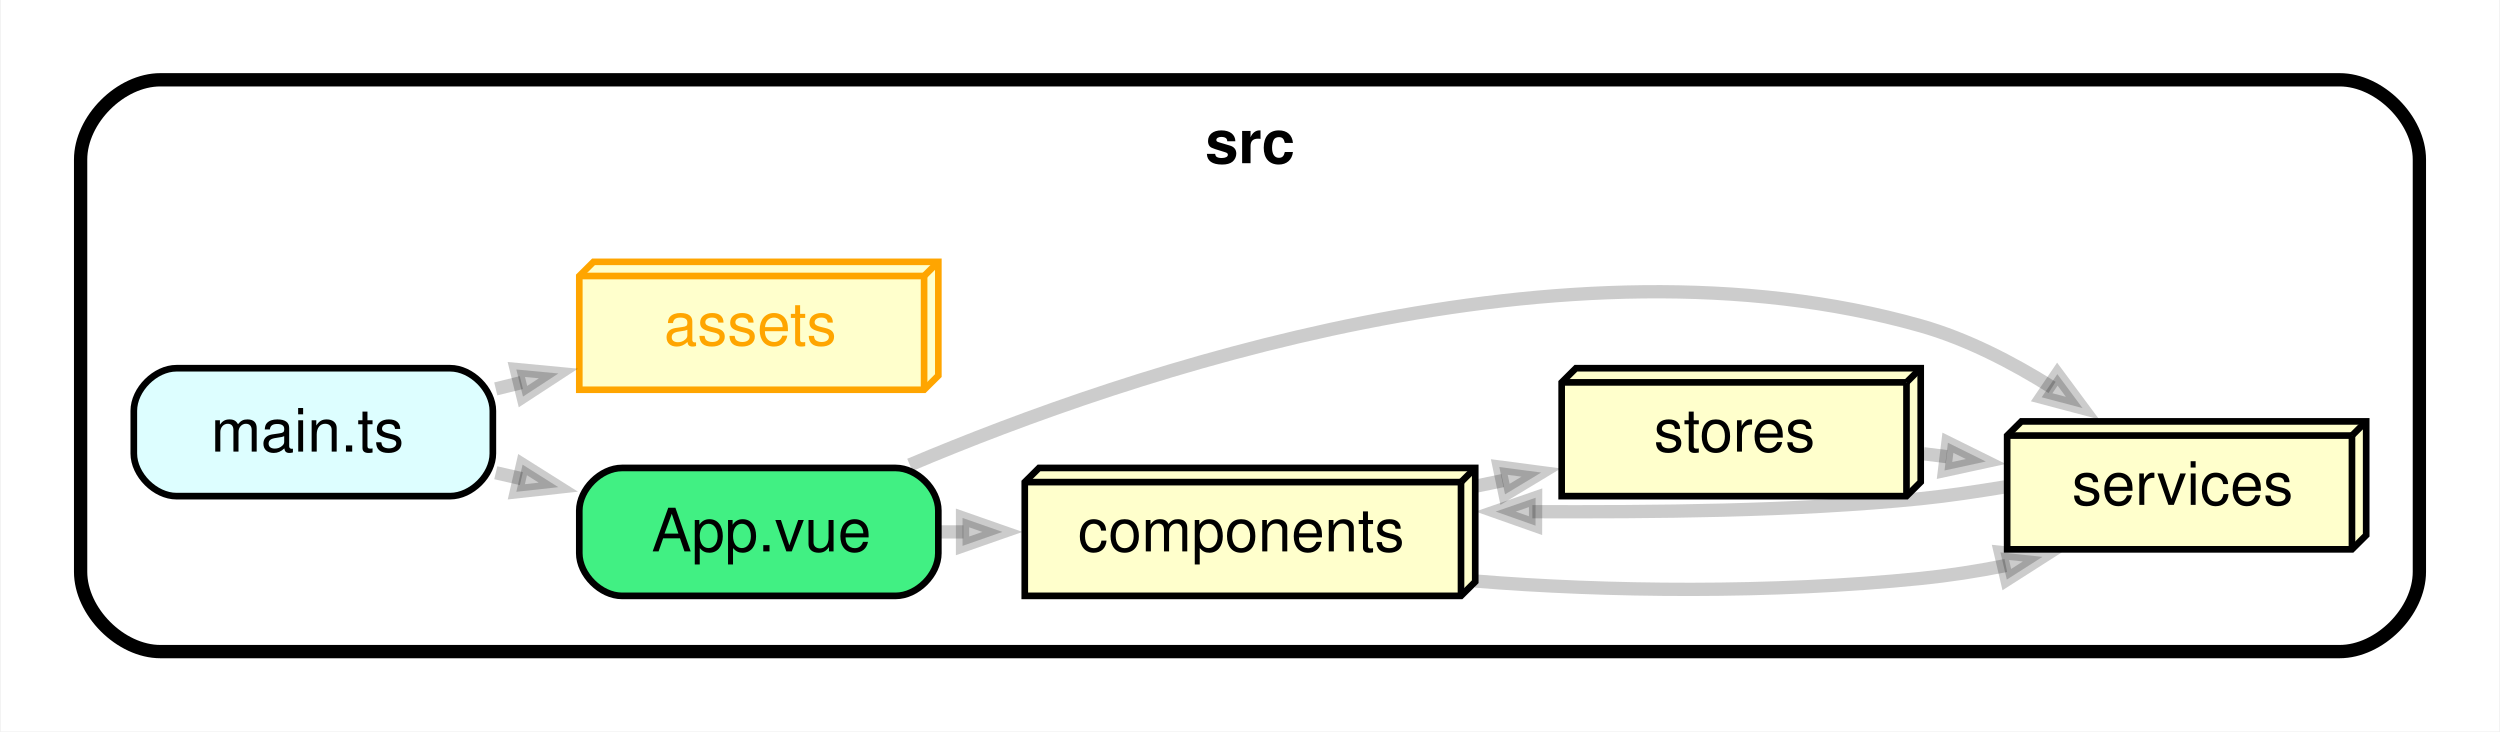
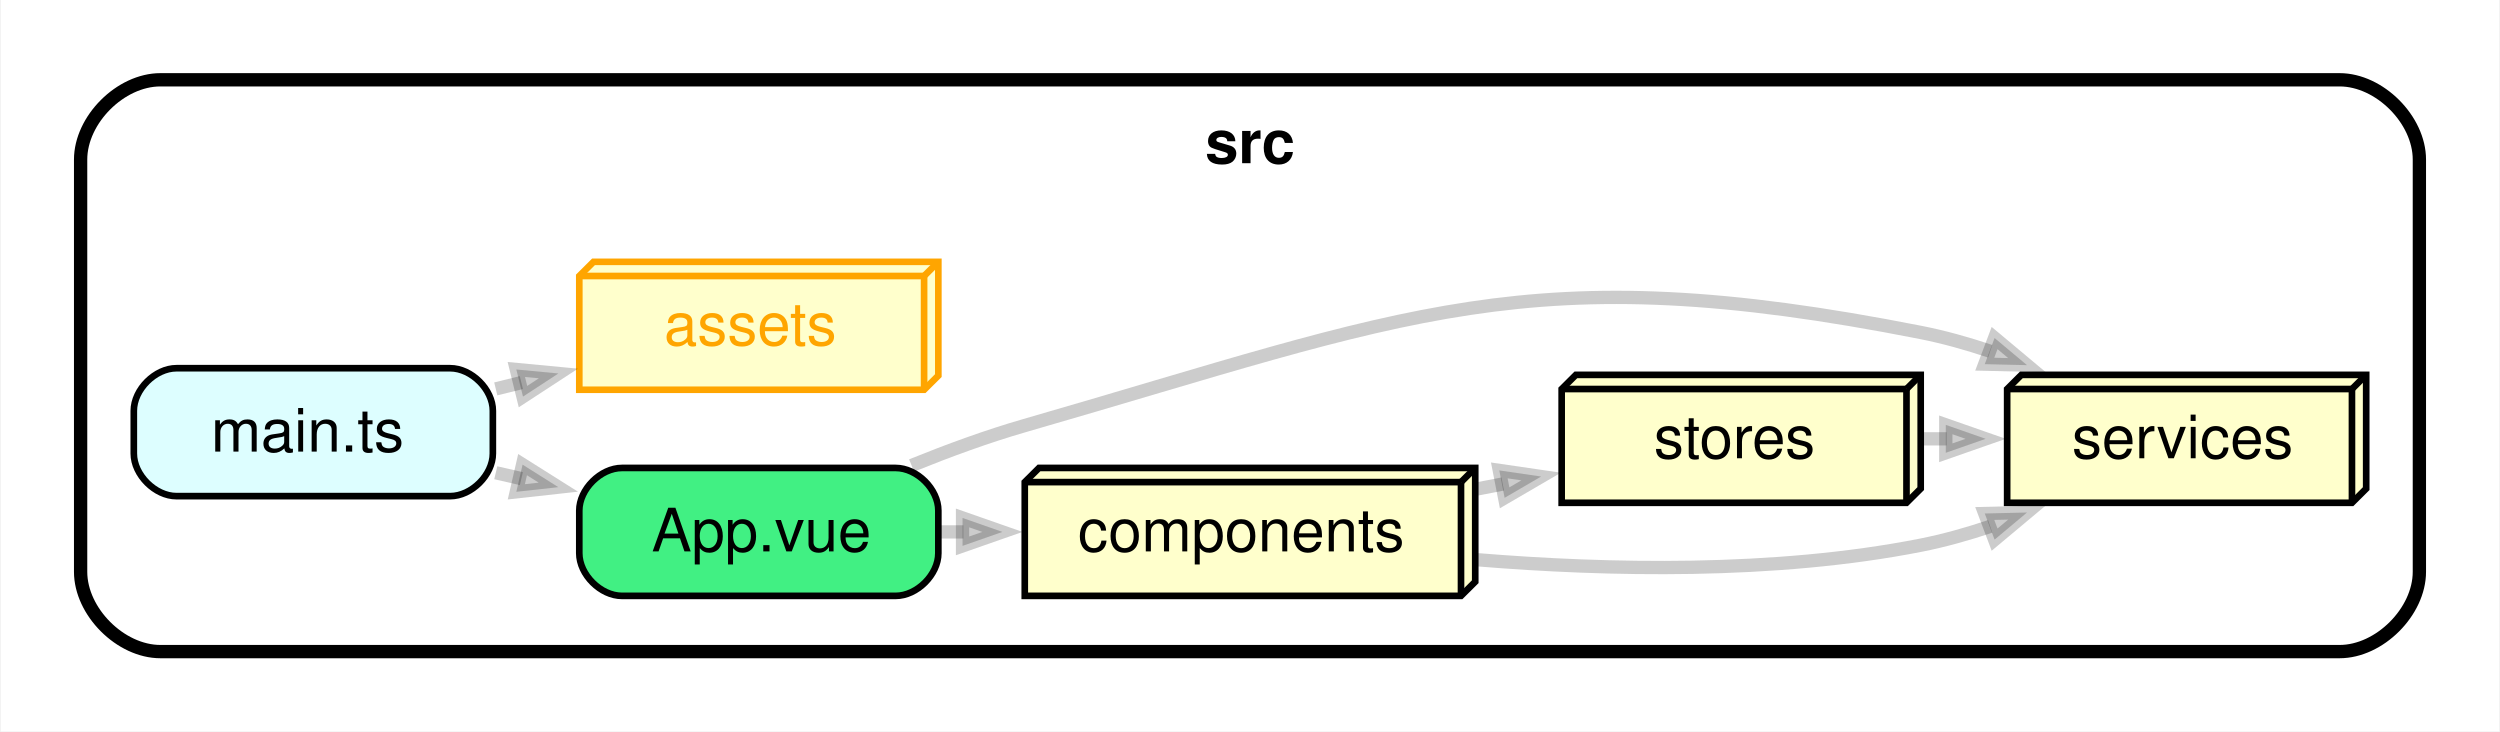
<svg xmlns="http://www.w3.org/2000/svg" xmlns:xlink="http://www.w3.org/1999/xlink" width="376pt" height="110pt" viewBox="0.00 0.00 375.75 110.00">
  <g id="graph0" class="graph" transform="scale(1 1) rotate(0) translate(4 106)">
    <polygon fill="white" stroke="none" points="-4,4 -4,-106 371.75,-106 371.75,4 -4,4" />
    <g id="clust1" class="cluster">
      <path fill="#ffffff" stroke="black" stroke-width="2" d="M20,-8C20,-8 347.75,-8 347.75,-8 353.75,-8 359.75,-14 359.75,-20 359.75,-20 359.75,-82 359.75,-82 359.75,-88 353.75,-94 347.75,-94 347.75,-94 20,-94 20,-94 14,-94 8,-88 8,-82 8,-82 8,-20 8,-20 8,-14 14,-8 20,-8" />
      <text text-anchor="middle" x="183.88" y="-81.45" font-family="Helvetica,sans-Serif" font-weight="bold" font-size="9.00">src</text>
    </g>
    <g id="node1" class="node">
      <g id="a_node1">
        <a xlink:href="src/App.vue" xlink:title="App.vue">
          <path fill="#41f083" stroke="black" d="M130.58,-35.62C130.58,-35.62 89.42,-35.62 89.42,-35.62 86.21,-35.62 83,-32.42 83,-29.21 83,-29.21 83,-22.79 83,-22.79 83,-19.58 86.21,-16.38 89.42,-16.38 89.42,-16.38 130.58,-16.38 130.58,-16.38 133.79,-16.38 137,-19.58 137,-22.79 137,-22.79 137,-29.21 137,-29.21 137,-32.42 133.79,-35.62 130.58,-35.62" />
          <text text-anchor="start" x="93.88" y="-23.07" font-family="Helvetica,sans-Serif" font-size="9.00">App.vue</text>
        </a>
      </g>
    </g>
    <g id="node2" class="node">
      <g id="a_node2">
        <a xlink:href="src/components" xlink:title="components">
          <polygon fill="#ffffcc" stroke="black" points="217.75,-35.62 152.14,-35.62 150,-33.49 150,-16.38 215.61,-16.38 217.75,-18.51 217.75,-35.62" />
          <polyline fill="none" stroke="black" points="215.61,-33.49 150,-33.49" />
          <polyline fill="none" stroke="black" points="215.61,-33.49 215.61,-16.38" />
          <polyline fill="none" stroke="black" points="215.61,-33.49 217.75,-35.62" />
          <text text-anchor="start" x="158" y="-23.07" font-family="Helvetica,sans-Serif" font-size="9.00">components</text>
        </a>
      </g>
    </g>
    <g id="edge1" class="edge">
      <path fill="none" stroke="#000000" stroke-width="2" stroke-opacity="0.2" d="M137.36,-26C138.48,-26 139.62,-26 140.77,-26" />
      <polygon fill="#000000" fill-opacity="0.2" stroke="#000000" stroke-width="2" stroke-opacity="0.2" points="140.64,-28.1 146.64,-26 140.64,-23.9 140.64,-28.1" />
    </g>
    <g id="node3" class="node">
      <g id="a_node3">
        <a xlink:href="src/services" xlink:title="services">
-           <polygon fill="#ffffcc" stroke="black" points="351.75,-42.62 299.89,-42.62 297.75,-40.49 297.75,-23.38 349.61,-23.38 351.75,-25.51 351.75,-42.62" />
-           <polyline fill="none" stroke="black" points="349.61,-40.49 297.75,-40.49" />
-           <polyline fill="none" stroke="black" points="349.61,-40.49 349.61,-23.38" />
-           <polyline fill="none" stroke="black" points="349.61,-40.49 351.75,-42.62" />
-           <text text-anchor="start" x="307.5" y="-30.07" font-family="Helvetica,sans-Serif" font-size="9.00">services</text>
+           <polygon fill="#ffffcc" stroke="black" points="351.75,-49.62 299.89,-49.62 297.75,-47.49 297.75,-30.38 349.61,-30.38 351.75,-32.51 351.75,-49.62" />
+           <polyline fill="none" stroke="black" points="349.61,-47.49 297.75,-47.49" />
+           <polyline fill="none" stroke="black" points="349.61,-47.49 349.61,-30.38" />
+           <polyline fill="none" stroke="black" points="349.61,-47.49 351.75,-49.62" />
+           <text text-anchor="start" x="307.5" y="-37.08" font-family="Helvetica,sans-Serif" font-size="9.00">services</text>
        </a>
      </g>
    </g>
    <g id="edge2" class="edge">
-       <path fill="none" stroke="#000000" stroke-width="2" stroke-opacity="0.2" d="M132.71,-36.08C165.91,-50.11 231.09,-72.19 284.75,-57 291.63,-55.05 298.5,-51.51 304.51,-47.73" />
-       <polygon fill="#000000" fill-opacity="0.2" stroke="#000000" stroke-width="2" stroke-opacity="0.2" points="305.3,-49.73 309.09,-44.62 302.94,-46.25 305.3,-49.73" />
+       <path fill="none" stroke="#000000" stroke-width="2" stroke-opacity="0.2" d="M132.98,-35.99C138.46,-38.21 144.37,-40.38 150,-42 207.86,-58.67 225.68,-67.65 284.75,-56 288.21,-55.32 291.74,-54.33 295.2,-53.17" />
+       <polygon fill="#000000" fill-opacity="0.2" stroke="#000000" stroke-width="2" stroke-opacity="0.2" points="295.86,-55.16 300.74,-51.08 294.38,-51.23 295.86,-55.16" />
    </g>
    <g id="edge4" class="edge">
-       <path fill="none" stroke="#000000" stroke-width="2" stroke-opacity="0.2" d="M217.8,-18.61C237.31,-17.01 262.5,-16.74 284.75,-19 288.91,-19.42 293.29,-20.09 297.55,-20.95" />
-       <polygon fill="#000000" fill-opacity="0.2" stroke="#000000" stroke-width="2" stroke-opacity="0.2" points="296.74,-22.92 303.06,-22.25 297.7,-18.83 296.74,-22.92" />
+       <path fill="none" stroke="#000000" stroke-width="2" stroke-opacity="0.2" d="M218.02,-21.82C237.61,-20.21 262.8,-19.67 284.75,-24 288.21,-24.68 291.74,-25.67 295.2,-26.83" />
+       <polygon fill="#000000" fill-opacity="0.2" stroke="#000000" stroke-width="2" stroke-opacity="0.2" points="294.38,-28.77 300.74,-28.92 295.86,-24.84 294.38,-28.77" />
    </g>
    <g id="node5" class="node">
      <g id="a_node5">
        <a xlink:href="src/stores" xlink:title="stores">
-           <polygon fill="#ffffcc" stroke="black" points="284.75,-50.62 232.89,-50.62 230.75,-48.49 230.75,-31.38 282.61,-31.38 284.75,-33.51 284.75,-50.62" />
-           <polyline fill="none" stroke="black" points="282.61,-48.49 230.75,-48.49" />
-           <polyline fill="none" stroke="black" points="282.61,-48.49 282.61,-31.38" />
-           <polyline fill="none" stroke="black" points="282.61,-48.49 284.75,-50.62" />
-           <text text-anchor="start" x="244.62" y="-38.08" font-family="Helvetica,sans-Serif" font-size="9.00">stores</text>
+           <polygon fill="#ffffcc" stroke="black" points="284.75,-49.62 232.89,-49.62 230.75,-47.49 230.75,-30.38 282.61,-30.38 284.75,-32.51 284.75,-49.62" />
+           <polyline fill="none" stroke="black" points="282.61,-47.49 230.75,-47.49" />
+           <polyline fill="none" stroke="black" points="282.61,-47.49 282.61,-30.38" />
+           <polyline fill="none" stroke="black" points="282.61,-47.49 284.75,-49.62" />
+           <text text-anchor="start" x="244.62" y="-37.08" font-family="Helvetica,sans-Serif" font-size="9.00">stores</text>
        </a>
      </g>
    </g>
    <g id="edge3" class="edge">
-       <path fill="none" stroke="#000000" stroke-width="2" stroke-opacity="0.2" d="M217.87,-32.89C219.21,-33.16 220.55,-33.44 221.89,-33.72" />
-       <polygon fill="#000000" fill-opacity="0.2" stroke="#000000" stroke-width="2" stroke-opacity="0.2" points="221.37,-35.76 227.67,-34.93 222.23,-31.65 221.37,-35.76" />
-     </g>
-     <g id="edge7" class="edge">
-       <path fill="none" stroke="#000000" stroke-width="2" stroke-opacity="0.2" d="M297.43,-32.77C293.21,-32.08 288.88,-31.42 284.75,-31 265.62,-29.06 244.33,-28.99 226.34,-29.04" />
-       <polygon fill="#000000" fill-opacity="0.2" stroke="#000000" stroke-width="2" stroke-opacity="0.2" points="226.82,-26.94 220.82,-29.06 226.83,-31.14 226.82,-26.94" />
+       <path fill="none" stroke="#000000" stroke-width="2" stroke-opacity="0.2" d="M217.87,-32.43C219.21,-32.69 220.55,-32.95 221.89,-33.21" />
+       <polygon fill="#000000" fill-opacity="0.2" stroke="#000000" stroke-width="2" stroke-opacity="0.2" points="221.37,-35.25 227.66,-34.33 222.17,-31.13 221.37,-35.25" />
    </g>
    <g id="node4" class="node">
      <g id="a_node4">
        <a xlink:href="src/assets" xlink:title="no-orphans">
          <polygon fill="#ffffcc" stroke="orange" points="137,-66.62 85.14,-66.62 83,-64.49 83,-47.38 134.86,-47.38 137,-49.51 137,-66.62" />
          <polyline fill="none" stroke="orange" points="134.86,-64.49 83,-64.49" />
          <polyline fill="none" stroke="orange" points="134.86,-64.49 134.86,-47.38" />
          <polyline fill="none" stroke="orange" points="134.86,-64.49 137,-66.62" />
          <text text-anchor="start" x="95.75" y="-54.08" font-family="Helvetica,sans-Serif" font-size="9.00" fill="orange">assets</text>
        </a>
      </g>
    </g>
-     <g id="edge8" class="edge">
-       <path fill="none" stroke="#000000" stroke-width="2" stroke-opacity="0.2" d="M285.19,-37.75C286.33,-37.6 287.49,-37.46 288.65,-37.32" />
-       <polygon fill="#000000" fill-opacity="0.2" stroke="#000000" stroke-width="2" stroke-opacity="0.2" points="288.84,-39.41 294.54,-36.59 288.33,-35.24 288.84,-39.41" />
+     <g id="edge7" class="edge">
+       <path fill="none" stroke="#000000" stroke-width="2" stroke-opacity="0.2" d="M285.19,-40C286.33,-40 287.49,-40 288.65,-40" />
+       <polygon fill="#000000" fill-opacity="0.2" stroke="#000000" stroke-width="2" stroke-opacity="0.2" points="288.52,-42.1 294.52,-40 288.52,-37.9 288.52,-42.1" />
    </g>
    <g id="node6" class="node">
      <g id="a_node6">
        <a xlink:href="src/main.ts" xlink:title="main.ts">
          <path fill="#ddfeff" stroke="black" d="M63.58,-50.62C63.58,-50.62 22.42,-50.62 22.42,-50.62 19.21,-50.62 16,-47.42 16,-44.21 16,-44.21 16,-37.79 16,-37.79 16,-34.58 19.21,-31.38 22.42,-31.38 22.42,-31.38 63.58,-31.38 63.58,-31.38 66.79,-31.38 70,-34.58 70,-37.79 70,-37.79 70,-44.21 70,-44.21 70,-47.42 66.79,-50.62 63.58,-50.62" />
          <text text-anchor="start" x="27.62" y="-38.08" font-family="Helvetica,sans-Serif" font-size="9.00">main.ts</text>
        </a>
      </g>
    </g>
    <g id="edge5" class="edge">
      <path fill="none" stroke="#000000" stroke-width="2" stroke-opacity="0.2" d="M70.44,-34.9C71.71,-34.6 73,-34.31 74.29,-34.01" />
      <polygon fill="#000000" fill-opacity="0.2" stroke="#000000" stroke-width="2" stroke-opacity="0.2" points="74.47,-36.12 79.85,-32.73 73.53,-32.03 74.47,-36.12" />
    </g>
    <g id="edge6" class="edge">
      <path fill="none" stroke="#000000" stroke-width="2" stroke-opacity="0.2" d="M70.44,-47.51C71.71,-47.82 73,-48.14 74.29,-48.46" />
      <polygon fill="#000000" fill-opacity="0.2" stroke="#000000" stroke-width="2" stroke-opacity="0.2" points="73.53,-50.43 79.86,-49.83 74.53,-46.35 73.53,-50.43" />
    </g>
  </g>
</svg>
